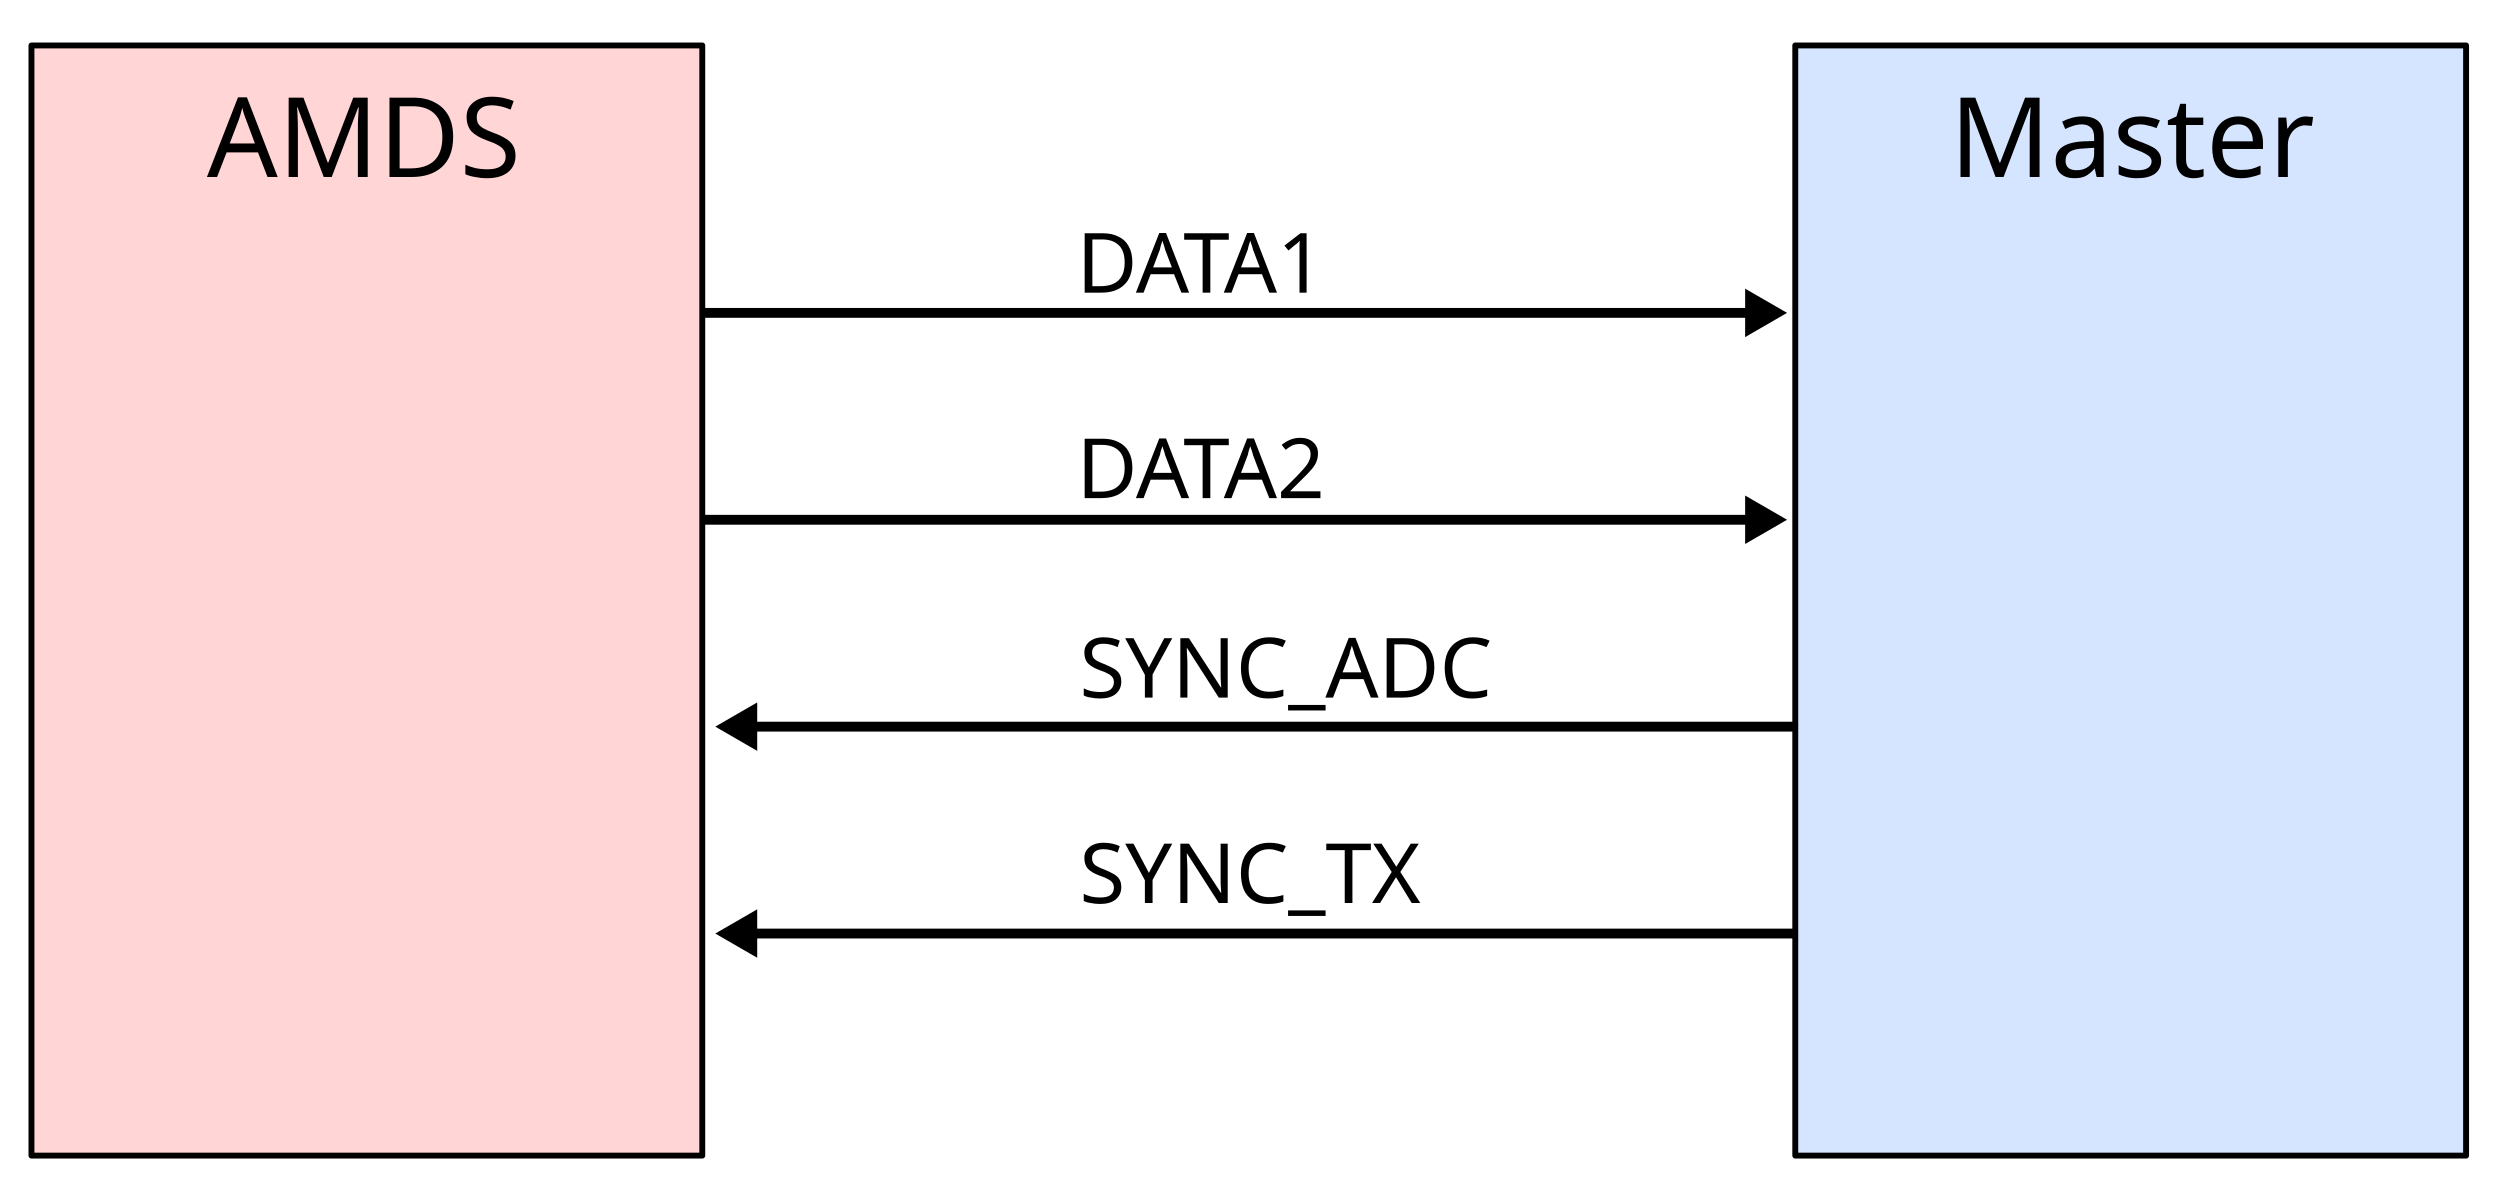
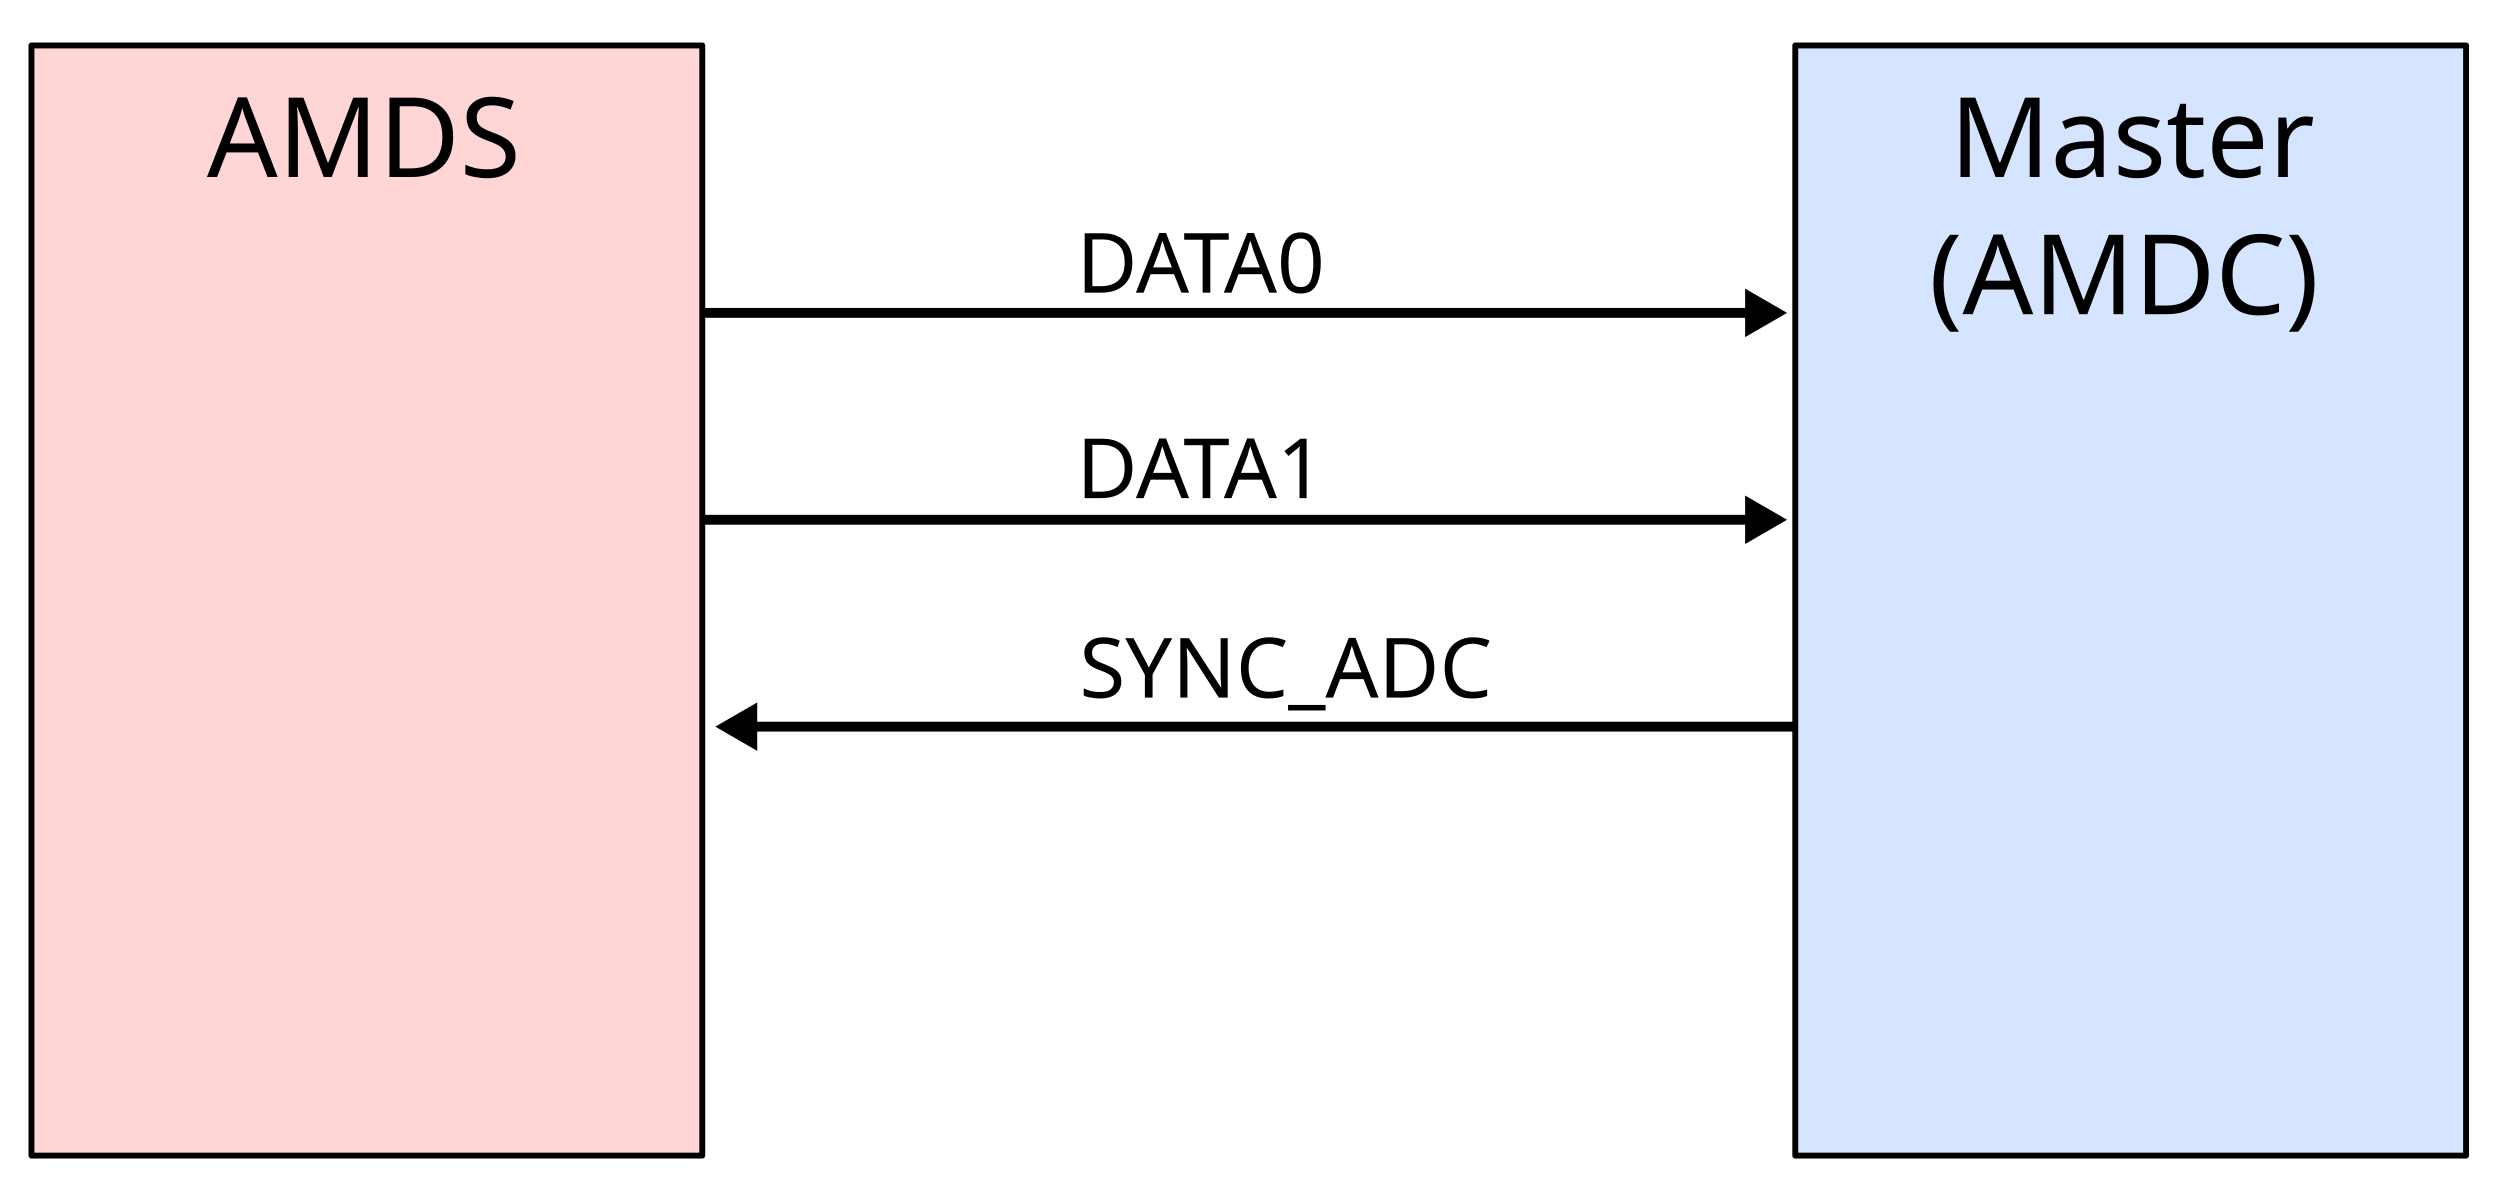
<svg xmlns="http://www.w3.org/2000/svg" width="5in" height="2.4in" viewBox="0 0 127 60.96" version="1.1" id="svg8">
  <defs id="defs2">
    <marker orient="auto" refY="0" refX="0" id="TriangleOutM" style="overflow:visible">
      <path id="path4692" d="M 5.77,0 -2.88,5 V -5 Z" style="fill:#000000;fill-opacity:1;fill-rule:evenodd;stroke:#000000;stroke-width:1pt;stroke-opacity:1" transform="scale(0.4)" />
    </marker>
    <marker orient="auto" refY="0" refX="0" id="TriangleOutM-8" style="overflow:visible">
      <path id="path4692-2" d="M 5.77,0 -2.88,5 V -5 Z" style="fill:#000000;fill-opacity:1;fill-rule:evenodd;stroke:#000000;stroke-width:1pt;stroke-opacity:1" transform="scale(0.4)" />
    </marker>
    <marker orient="auto" refY="0" refX="0" id="TriangleOutM-8-7" style="overflow:visible">
      <path id="path4692-2-9" d="M 5.77,0 -2.88,5 V -5 Z" style="fill:#000000;fill-opacity:1;fill-rule:evenodd;stroke:#000000;stroke-width:1pt;stroke-opacity:1" transform="scale(0.4)" />
    </marker>
    <marker orient="auto" refY="0" refX="0" id="TriangleOutM-8-7-2" style="overflow:visible">
      <path id="path4692-2-9-0" d="M 5.77,0 -2.88,5 V -5 Z" style="fill:#000000;fill-opacity:1;fill-rule:evenodd;stroke:#000000;stroke-width:1pt;stroke-opacity:1" transform="scale(0.4)" />
    </marker>
  </defs>
  <g id="layer1" transform="translate(0,-236.04)">
    <rect style="fill:#ffd5d5;fill-opacity:1;stroke:#000000;stroke-width:0.3;stroke-linecap:round;stroke-linejoin:round;stroke-miterlimit:4;stroke-dasharray:none;stroke-dashoffset:0;stroke-opacity:1" id="rect4518" width="34.077" height="56.394" x="1.598" y="238.35" />
    <text xml:space="preserve" style="font-style:normal;font-variant:normal;font-weight:normal;font-stretch:normal;font-size:3.528px;line-height:1.25;font-family:'Cambria Math';-inkscape-font-specification:'Cambria Math';letter-spacing:0px;word-spacing:0px;fill:#000000;fill-opacity:1;stroke:none;stroke-width:0.265" x="10.512" y="245.032" id="text4522">
      <tspan id="tspan4520" x="10.512" y="245.032" style="font-style:normal;font-variant:normal;font-weight:normal;font-stretch:normal;font-size:5.644px;font-family:'Segoe UI';-inkscape-font-specification:'Segoe UI';stroke-width:0.265">AMDS</tspan>
    </text>
    <rect style="fill:#d5e5ff;fill-opacity:1;stroke:#000000;stroke-width:0.3;stroke-linecap:round;stroke-linejoin:round;stroke-miterlimit:4;stroke-dasharray:none;stroke-dashoffset:0;stroke-opacity:1" id="rect4518-6" width="34.077" height="56.394" x="91.2" y="238.35" />
    <text xml:space="preserve" style="font-style:normal;font-variant:normal;font-weight:normal;font-stretch:normal;font-size:3.528px;line-height:1.25;font-family:'Cambria Math';-inkscape-font-specification:'Cambria Math';letter-spacing:0px;word-spacing:0px;fill:#000000;fill-opacity:1;stroke:none;stroke-width:0.265" x="99.045" y="245.032" id="text4522-1">
      <tspan id="tspan4520-1" x="99.045" y="245.032" style="font-style:normal;font-variant:normal;font-weight:normal;font-stretch:normal;font-size:5.644px;font-family:'Segoe UI';-inkscape-font-specification:'Segoe UI';stroke-width:0.265">Master</tspan>
+       <tspan id="tspan4520-2" x="98" y="252" style="font-style:normal;font-variant:normal;font-weight:normal;font-stretch:normal;font-size:5.644px;font-family:'Segoe UI';-inkscape-font-specification:'Segoe UI';stroke-width:0.265">(AMDC)</tspan>
    </text>
    <path style="fill:none;stroke:#000000;stroke-width:0.5;stroke-linecap:butt;stroke-linejoin:miter;stroke-miterlimit:4;stroke-dasharray:none;stroke-opacity:1;marker-end:url(#TriangleOutM)" d="M 35.807,251.934 H 89.362" id="path4545" />
    <path style="fill:none;stroke:#000000;stroke-width:0.5;stroke-linecap:butt;stroke-linejoin:miter;stroke-miterlimit:4;stroke-dasharray:none;stroke-opacity:1;marker-end:url(#TriangleOutM-8)" d="M 35.807,262.444 H 89.362" id="path4545-6" />
    <path style="fill:none;stroke:#000000;stroke-width:0.5;stroke-linecap:butt;stroke-linejoin:miter;stroke-miterlimit:4;stroke-dasharray:none;stroke-opacity:1;marker-end:url(#TriangleOutM-8-7)" d="M 91.311,272.954 H 37.757" id="path4545-6-2" />
-     <path style="fill:none;stroke:#000000;stroke-width:0.5;stroke-linecap:butt;stroke-linejoin:miter;stroke-miterlimit:4;stroke-dasharray:none;stroke-opacity:1;marker-end:url(#TriangleOutM-8-7-2)" d="M 91.311,283.464 H 37.757" id="path4545-6-2-5" />
    <text xml:space="preserve" style="font-style:normal;font-variant:normal;font-weight:normal;font-stretch:normal;font-size:3.528px;line-height:1.25;font-family:'Cambria Math';-inkscape-font-specification:'Cambria Math';letter-spacing:0px;word-spacing:0px;fill:#000000;fill-opacity:1;stroke:none;stroke-width:0.265" x="54.834" y="271.473" id="text4522-2">
      <tspan id="tspan4520-9" x="54.834" y="271.473" style="font-style:normal;font-variant:normal;font-weight:normal;font-stretch:normal;font-size:4.233px;font-family:'Segoe UI';-inkscape-font-specification:'Segoe UI';stroke-width:0.265">SYNC_ADC</tspan>
    </text>
-     <text xml:space="preserve" style="font-style:normal;font-variant:normal;font-weight:normal;font-stretch:normal;font-size:3.528px;line-height:1.25;font-family:'Cambria Math';-inkscape-font-specification:'Cambria Math';letter-spacing:0px;word-spacing:0px;fill:#000000;fill-opacity:1;stroke:none;stroke-width:0.265" x="54.834" y="281.913" id="text4522-2-4">
-       <tspan id="tspan4520-9-0" x="54.834" y="281.913" style="font-style:normal;font-variant:normal;font-weight:normal;font-stretch:normal;font-size:4.233px;font-family:'Segoe UI';-inkscape-font-specification:'Segoe UI';stroke-width:0.265">SYNC_TX</tspan>
-     </text>
    <text xml:space="preserve" style="font-style:normal;font-variant:normal;font-weight:normal;font-stretch:normal;font-size:3.528px;line-height:1.25;font-family:'Cambria Math';-inkscape-font-specification:'Cambria Math';letter-spacing:0px;word-spacing:0px;fill:#000000;fill-opacity:1;stroke:none;stroke-width:0.265" x="54.696" y="250.909" id="text4522-2-8">
-       <tspan id="tspan4520-9-9" x="54.696" y="250.909" style="font-style:normal;font-variant:normal;font-weight:normal;font-stretch:normal;font-size:4.233px;font-family:'Segoe UI';-inkscape-font-specification:'Segoe UI';stroke-width:0.265">DATA1</tspan>
+       <tspan id="tspan4520-9-9" x="54.696" y="250.909" style="font-style:normal;font-variant:normal;font-weight:normal;font-stretch:normal;font-size:4.233px;font-family:'Segoe UI';-inkscape-font-specification:'Segoe UI';stroke-width:0.265">DATA0</tspan>
    </text>
    <text xml:space="preserve" style="font-style:normal;font-variant:normal;font-weight:normal;font-stretch:normal;font-size:3.528px;line-height:1.25;font-family:'Cambria Math';-inkscape-font-specification:'Cambria Math';letter-spacing:0px;word-spacing:0px;fill:#000000;fill-opacity:1;stroke:none;stroke-width:0.265" x="54.696" y="261.341" id="text4522-2-8-1">
-       <tspan id="tspan4520-9-9-8" x="54.696" y="261.341" style="font-style:normal;font-variant:normal;font-weight:normal;font-stretch:normal;font-size:4.233px;font-family:'Segoe UI';-inkscape-font-specification:'Segoe UI';stroke-width:0.265">DATA2</tspan>
+       <tspan id="tspan4520-9-9-8" x="54.696" y="261.341" style="font-style:normal;font-variant:normal;font-weight:normal;font-stretch:normal;font-size:4.233px;font-family:'Segoe UI';-inkscape-font-specification:'Segoe UI';stroke-width:0.265">DATA1</tspan>
    </text>
  </g>
</svg>
